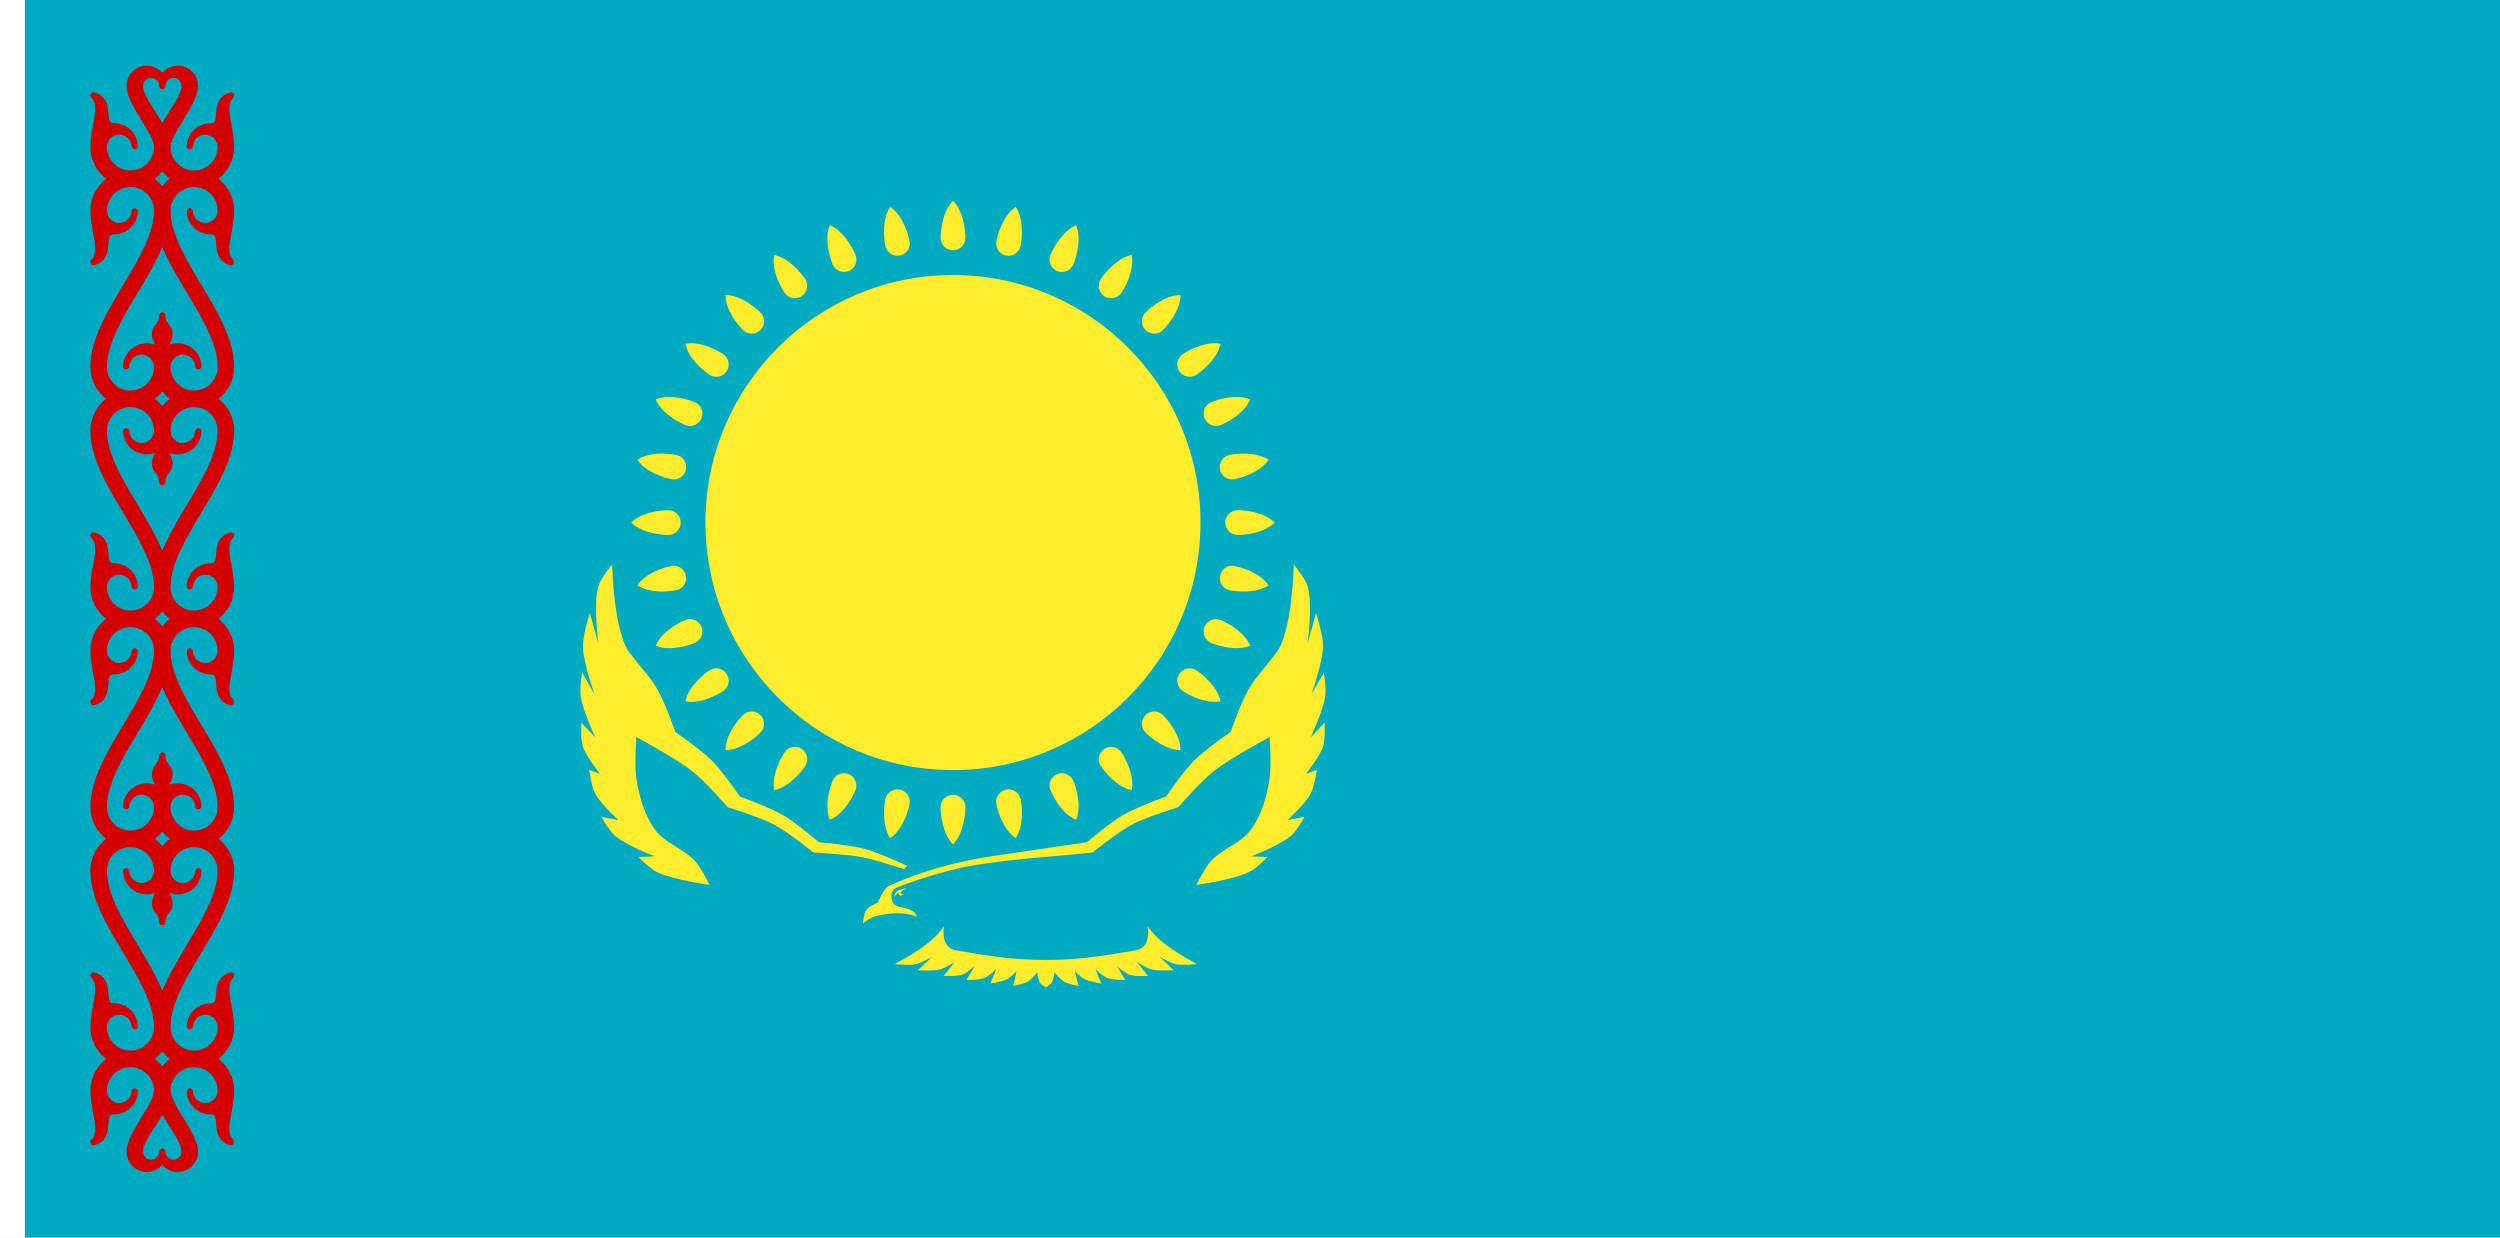
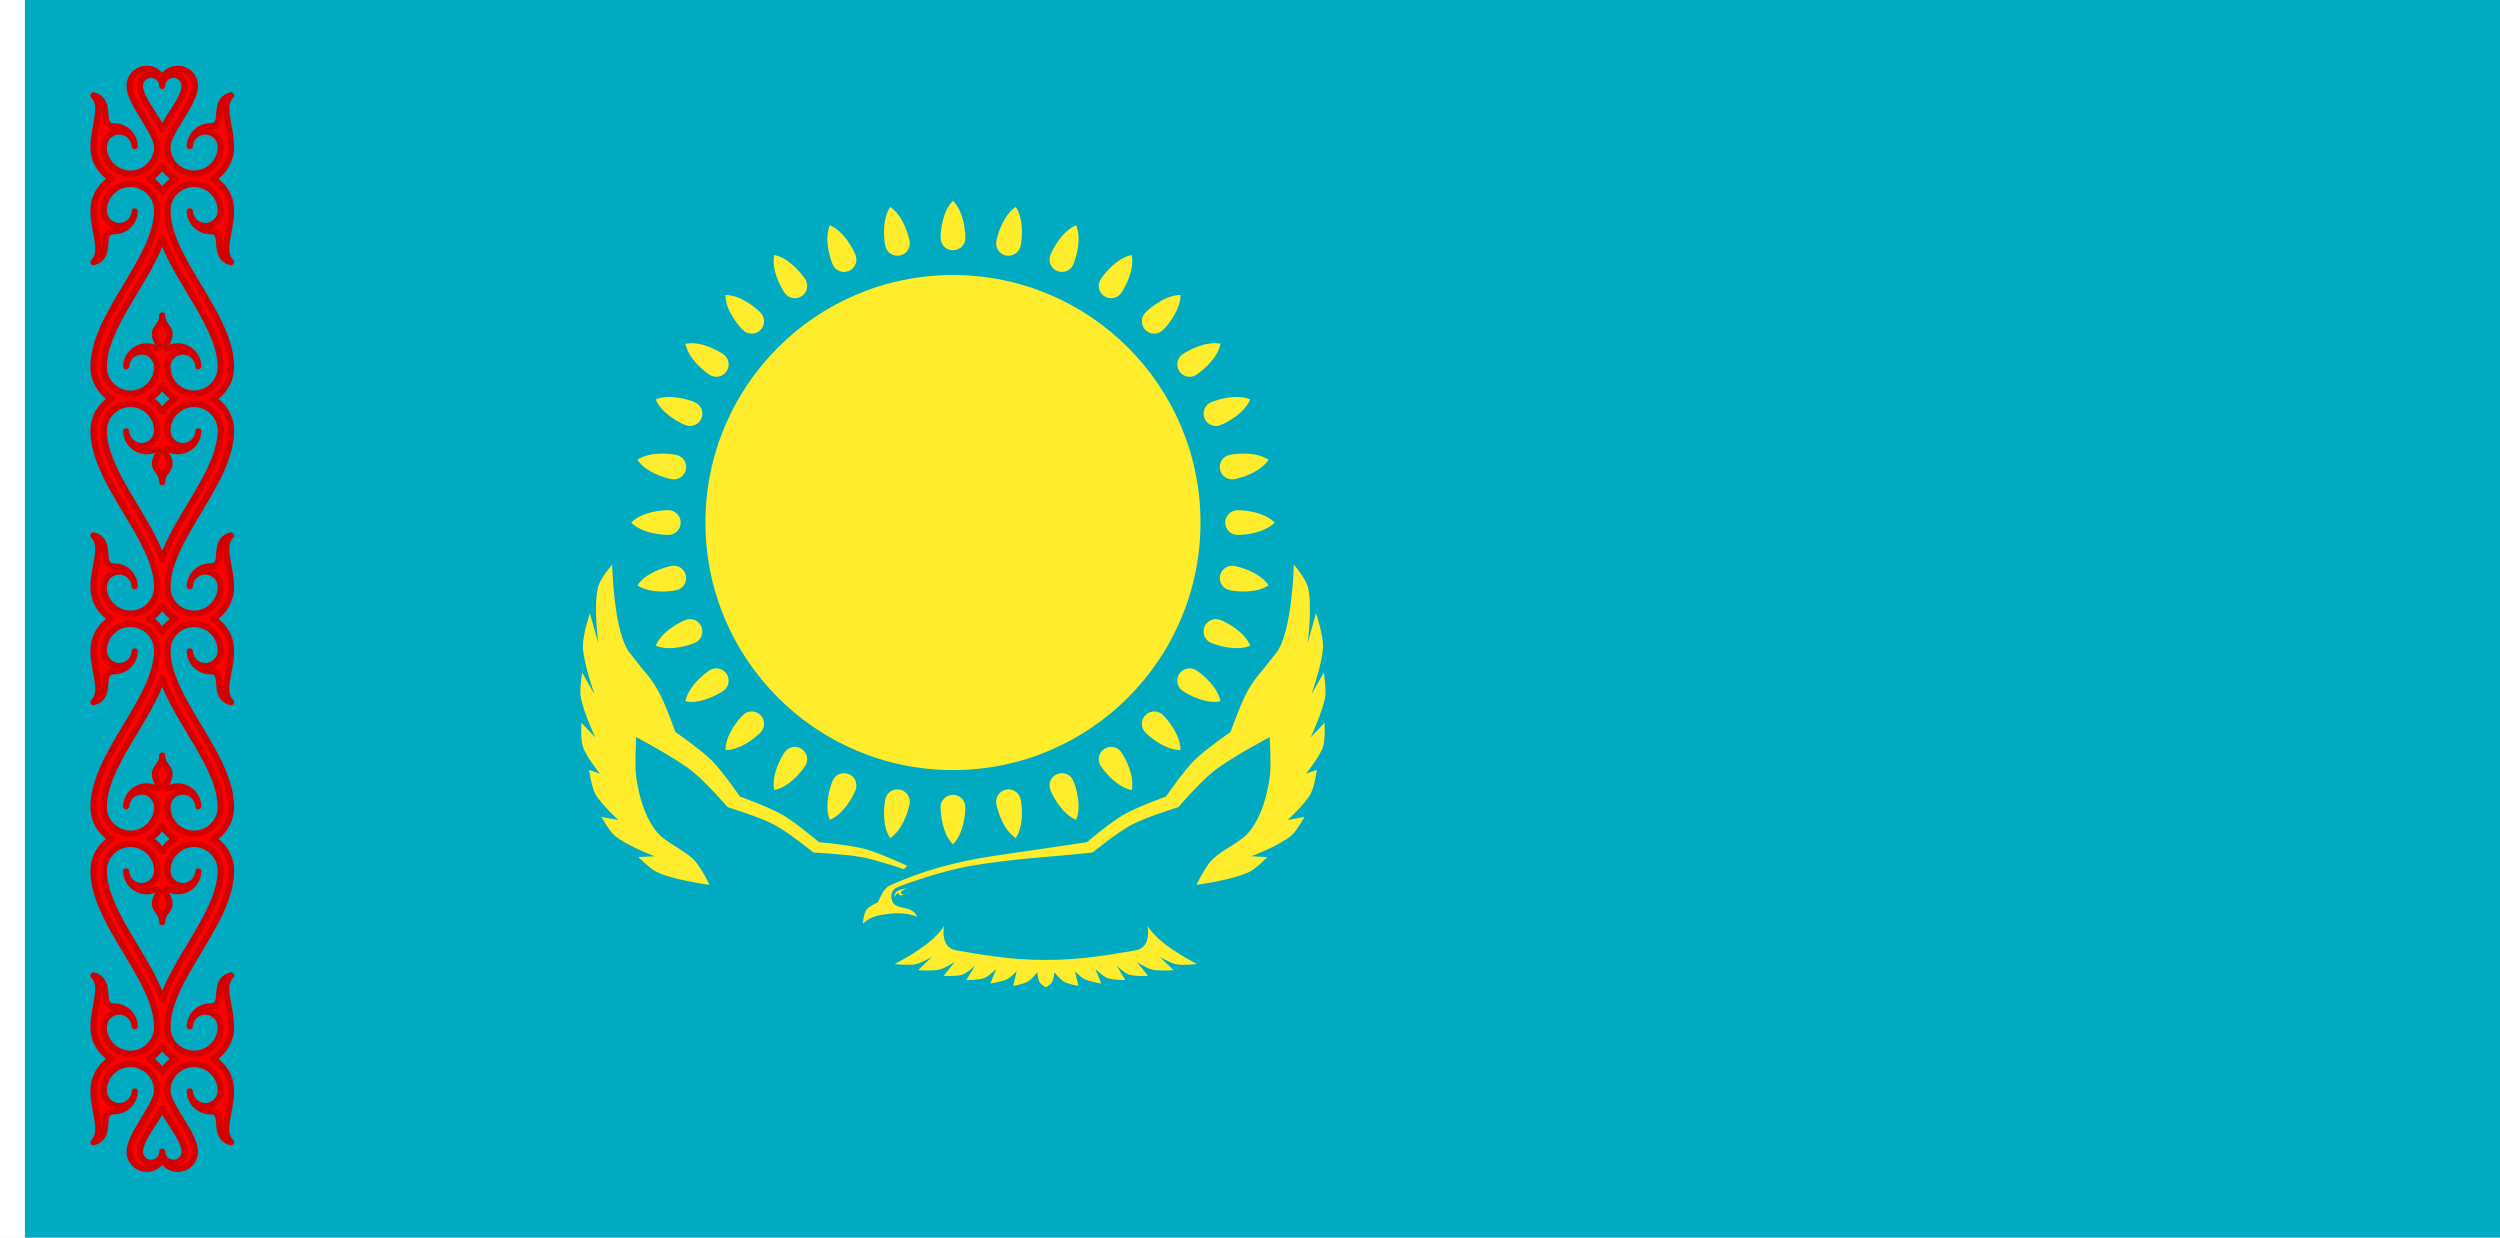
<svg xmlns="http://www.w3.org/2000/svg" width="3636" height="1800" viewBox="0 0 962.025 476.25" version="1.1" id="svg8">
  <defs id="defs2" />
  <g id="layer1" transform="translate(112.3345,-299.2679)">
    <path style="fill:#00abc2;fill-opacity:1;stroke:none;stroke-width:0.365px;stroke-linecap:butt;stroke-linejoin:miter;stroke-opacity:1" d="m -102.81,775.518 v -476.25 h 952.5 v 476.25 z" id="path880" />
    <path style="fill:#ffffff;fill-opacity:1;stroke:none;stroke-width:0.512px;stroke-linecap:butt;stroke-linejoin:miter;stroke-opacity:1" d="m -102.81,299.268 h -9.525 v 476.25 h 9.525 z" id="path1079" />
    <g id="g1358" style="fill:#ffec2d;fill-opacity:1" transform="translate(-119.0625)">
      <g style="fill:#ffec2d;fill-opacity:1" id="g1096">
        <circle style="opacity:1;fill:#ffec2d;fill-opacity:1;fill-rule:evenodd;stroke:none;stroke-width:0.743;stroke-linecap:round;stroke-linejoin:round;stroke-miterlimit:4;stroke-dasharray:none;stroke-dashoffset:0;stroke-opacity:1;paint-order:normal" id="path939" cx="373.44" cy="500.351" r="95.25" />
        <path id="path949" d="m 378.203,390.814 c 0,-2.63 -0.625,-10.15 -4.763,-14.287 -4.138,4.138 -4.763,11.657 -4.763,14.287 0,2.63 2.132,4.763 4.763,4.763 2.63,0 4.763,-2.132 4.763,-4.763 z" style="opacity:1;fill:#ffec2d;fill-opacity:1;fill-rule:evenodd;stroke:none;stroke-width:0.037;stroke-linecap:round;stroke-linejoin:round;stroke-miterlimit:4;stroke-dasharray:none;stroke-dashoffset:0;stroke-opacity:1;paint-order:normal" />
        <path style="opacity:1;fill:#ffec2d;fill-opacity:1;fill-rule:evenodd;stroke:none;stroke-width:0.037;stroke-linecap:round;stroke-linejoin:round;stroke-miterlimit:4;stroke-dasharray:none;stroke-dashoffset:0;stroke-opacity:1;paint-order:normal" d="m 378.203,609.889 c 0,2.63 -0.625,10.15 -4.763,14.287 -4.138,-4.138 -4.763,-11.657 -4.763,-14.287 0,-2.63 2.132,-4.763 4.763,-4.763 2.63,0 4.763,2.132 4.763,4.763 z" id="path953" />
        <path style="opacity:1;fill:#ffec2d;fill-opacity:1;fill-rule:evenodd;stroke:none;stroke-width:0.037;stroke-linecap:round;stroke-linejoin:round;stroke-miterlimit:4;stroke-dasharray:none;stroke-dashoffset:0;stroke-opacity:1;paint-order:normal" d="m 263.903,495.589 c -2.63,0 -10.15,0.625 -14.287,4.763 4.138,4.138 11.657,4.762 14.287,4.762 2.63,0 4.763,-2.132 4.763,-4.762 0,-2.63 -2.132,-4.763 -4.763,-4.763 z" id="path877" />
        <path id="path879" d="m 482.978,495.589 c 2.63,0 10.15,0.625 14.287,4.763 -4.138,4.138 -11.657,4.763 -14.287,4.763 -2.63,0 -4.763,-2.132 -4.763,-4.763 0,-2.63 2.132,-4.763 4.763,-4.763 z" style="opacity:1;fill:#ffec2d;fill-opacity:1;fill-rule:evenodd;stroke:none;stroke-width:0.037;stroke-linecap:round;stroke-linejoin:round;stroke-miterlimit:4;stroke-dasharray:none;stroke-dashoffset:0;stroke-opacity:1;paint-order:normal" />
        <path style="opacity:1;fill:#ffec2d;fill-opacity:1;fill-rule:evenodd;stroke:none;stroke-width:0.037;stroke-linecap:round;stroke-linejoin:round;stroke-miterlimit:4;stroke-dasharray:none;stroke-dashoffset:0;stroke-opacity:1;paint-order:normal" d="m 299.353,419.529 c -1.86,-1.86 -7.619,-6.735 -13.47,-6.735 0,5.852 4.875,11.611 6.735,13.47 1.86,1.86 4.875,1.86 6.735,0 1.86,-1.86 1.86,-4.875 0,-6.735 z" id="path881" />
        <path id="path883" d="m 454.263,574.438 c 1.86,1.86 6.735,7.619 6.735,13.47 -5.852,0 -11.611,-4.875 -13.47,-6.735 -1.86,-1.86 -1.86,-4.875 0,-6.735 1.86,-1.86 4.875,-1.86 6.735,0 z" style="opacity:1;fill:#ffec2d;fill-opacity:1;fill-rule:evenodd;stroke:none;stroke-width:0.037;stroke-linecap:round;stroke-linejoin:round;stroke-miterlimit:4;stroke-dasharray:none;stroke-dashoffset:0;stroke-opacity:1;paint-order:normal" />
        <path id="path885" d="m 292.618,574.438 c -1.86,1.86 -6.735,7.619 -6.735,13.47 5.852,0 11.611,-4.875 13.47,-6.735 1.86,-1.86 1.86,-4.875 10e-6,-6.735 -1.86,-1.86 -4.875,-1.86 -6.735,0 z" style="opacity:1;fill:#ffec2d;fill-opacity:1;fill-rule:evenodd;stroke:none;stroke-width:0.037;stroke-linecap:round;stroke-linejoin:round;stroke-miterlimit:4;stroke-dasharray:none;stroke-dashoffset:0;stroke-opacity:1;paint-order:normal" />
        <path style="opacity:1;fill:#ffec2d;fill-opacity:1;fill-rule:evenodd;stroke:none;stroke-width:0.037;stroke-linecap:round;stroke-linejoin:round;stroke-miterlimit:4;stroke-dasharray:none;stroke-dashoffset:0;stroke-opacity:1;paint-order:normal" d="m 447.528,419.529 c 1.86,-1.86 7.619,-6.735 13.47,-6.735 0,5.852 -4.875,11.611 -6.735,13.47 -1.86,1.86 -4.875,1.86 -6.735,0 -1.86,-1.86 -1.86,-4.875 0,-6.735 z" id="path887" />
        <path style="opacity:1;fill:#ffec2d;fill-opacity:1;fill-rule:evenodd;stroke:none;stroke-width:0.037;stroke-linecap:round;stroke-linejoin:round;stroke-miterlimit:4;stroke-dasharray:none;stroke-dashoffset:0;stroke-opacity:1;paint-order:normal" d="m 419.759,400.974 c 1.007,-2.43 3.307,-9.616 1.068,-15.022 -5.406,2.239 -8.861,8.947 -9.868,11.377 -1.007,2.43 0.147,5.216 2.577,6.223 2.43,1.007 5.216,-0.147 6.223,-2.577 z" id="path889" />
        <path id="path891" d="m 335.922,603.373 c -1.007,2.43 -4.461,9.138 -9.868,11.377 -2.239,-5.406 0.061,-12.592 1.068,-15.022 1.007,-2.43 3.792,-3.584 6.223,-2.577 2.43,1.007 3.584,3.792 2.577,6.223 z" style="opacity:1;fill:#ffec2d;fill-opacity:1;fill-rule:evenodd;stroke:none;stroke-width:0.037;stroke-linecap:round;stroke-linejoin:round;stroke-miterlimit:4;stroke-dasharray:none;stroke-dashoffset:0;stroke-opacity:1;paint-order:normal" />
        <path id="path893" d="m 274.064,454.033 c -2.43,-1.007 -9.616,-3.307 -15.022,-1.068 2.239,5.406 8.947,8.861 11.377,9.868 2.43,1.007 5.216,-0.147 6.223,-2.577 1.007,-2.43 -0.147,-5.216 -2.577,-6.223 z" style="opacity:1;fill:#ffec2d;fill-opacity:1;fill-rule:evenodd;stroke:none;stroke-width:0.037;stroke-linecap:round;stroke-linejoin:round;stroke-miterlimit:4;stroke-dasharray:none;stroke-dashoffset:0;stroke-opacity:1;paint-order:normal" />
        <path style="opacity:1;fill:#ffec2d;fill-opacity:1;fill-rule:evenodd;stroke:none;stroke-width:0.037;stroke-linecap:round;stroke-linejoin:round;stroke-miterlimit:4;stroke-dasharray:none;stroke-dashoffset:0;stroke-opacity:1;paint-order:normal" d="m 476.462,537.869 c 2.43,1.007 9.138,4.461 11.377,9.868 -5.406,2.239 -12.592,-0.061 -15.022,-1.068 -2.43,-1.007 -3.584,-3.792 -2.577,-6.223 1.007,-2.43 3.792,-3.584 6.223,-2.577 z" id="path895" />
        <path id="path897" d="m 335.922,397.329 c -1.007,-2.43 -4.461,-9.138 -9.868,-11.377 -2.239,5.406 0.061,12.592 1.068,15.022 1.007,2.43 3.792,3.584 6.223,2.577 2.43,-1.007 3.584,-3.792 2.577,-6.223 z" style="opacity:1;fill:#ffec2d;fill-opacity:1;fill-rule:evenodd;stroke:none;stroke-width:0.037;stroke-linecap:round;stroke-linejoin:round;stroke-miterlimit:4;stroke-dasharray:none;stroke-dashoffset:0;stroke-opacity:1;paint-order:normal" />
        <path style="opacity:1;fill:#ffec2d;fill-opacity:1;fill-rule:evenodd;stroke:none;stroke-width:0.037;stroke-linecap:round;stroke-linejoin:round;stroke-miterlimit:4;stroke-dasharray:none;stroke-dashoffset:0;stroke-opacity:1;paint-order:normal" d="m 419.759,599.728 c 1.007,2.43 3.307,9.616 1.068,15.022 -5.406,-2.239 -8.861,-8.947 -9.868,-11.377 -1.007,-2.43 0.147,-5.216 2.577,-6.223 2.43,-1.007 5.216,0.147 6.223,2.577 z" id="path899" />
        <path style="opacity:1;fill:#ffec2d;fill-opacity:1;fill-rule:evenodd;stroke:none;stroke-width:0.037;stroke-linecap:round;stroke-linejoin:round;stroke-miterlimit:4;stroke-dasharray:none;stroke-dashoffset:0;stroke-opacity:1;paint-order:normal" d="m 270.418,537.869 c -2.43,1.007 -9.138,4.461 -11.377,9.868 5.406,2.239 12.592,-0.061 15.022,-1.068 2.43,-1.007 3.584,-3.792 2.577,-6.222 -1.007,-2.43 -3.792,-3.584 -6.223,-2.577 z" id="path901" />
        <path id="path903" d="m 472.817,454.033 c 2.43,-1.007 9.616,-3.307 15.022,-1.068 -2.239,5.406 -8.947,8.861 -11.377,9.868 -2.43,1.007 -5.216,-0.147 -6.223,-2.577 -1.007,-2.43 0.147,-5.216 2.577,-6.223 z" style="opacity:1;fill:#ffec2d;fill-opacity:1;fill-rule:evenodd;stroke:none;stroke-width:0.037;stroke-linecap:round;stroke-linejoin:round;stroke-miterlimit:4;stroke-dasharray:none;stroke-dashoffset:0;stroke-opacity:1;paint-order:normal" />
        <path style="opacity:1;fill:#ffec2d;fill-opacity:1;fill-rule:evenodd;stroke:none;stroke-width:0.037;stroke-linecap:round;stroke-linejoin:round;stroke-miterlimit:4;stroke-dasharray:none;stroke-dashoffset:0;stroke-opacity:1;paint-order:normal" d="m 399.481,393.848 c 0.513,-2.58 1.367,-10.076 -1.884,-14.942 -4.866,3.251 -6.945,10.504 -7.458,13.084 -0.513,2.58 1.162,5.087 3.742,5.6 2.58,0.513 5.087,-1.162 5.6,-3.742 z" id="path905" />
        <path id="path907" d="m 356.742,608.713 c -0.513,2.58 -2.593,9.833 -7.458,13.084 -3.251,-4.866 -2.397,-12.362 -1.884,-14.942 0.513,-2.58 3.02,-4.255 5.6,-3.742 2.58,0.513 4.255,3.02 3.742,5.6 z" style="opacity:1;fill:#ffec2d;fill-opacity:1;fill-rule:evenodd;stroke:none;stroke-width:0.037;stroke-linecap:round;stroke-linejoin:round;stroke-miterlimit:4;stroke-dasharray:none;stroke-dashoffset:0;stroke-opacity:1;paint-order:normal" />
        <path id="path909" d="m 266.937,474.31 c -2.58,-0.513 -10.076,-1.367 -14.942,1.884 3.251,4.866 10.504,6.945 13.084,7.458 2.58,0.513 5.087,-1.162 5.6,-3.742 0.513,-2.58 -1.162,-5.087 -3.742,-5.6 z" style="opacity:1;fill:#ffec2d;fill-opacity:1;fill-rule:evenodd;stroke:none;stroke-width:0.037;stroke-linecap:round;stroke-linejoin:round;stroke-miterlimit:4;stroke-dasharray:none;stroke-dashoffset:0;stroke-opacity:1;paint-order:normal" />
        <path style="opacity:1;fill:#ffec2d;fill-opacity:1;fill-rule:evenodd;stroke:none;stroke-width:0.037;stroke-linecap:round;stroke-linejoin:round;stroke-miterlimit:4;stroke-dasharray:none;stroke-dashoffset:0;stroke-opacity:1;paint-order:normal" d="m 481.802,517.05 c 2.58,0.513 9.833,2.593 13.084,7.458 -4.866,3.251 -12.362,2.397 -14.942,1.884 -2.58,-0.513 -4.255,-3.02 -3.742,-5.6 0.513,-2.58 3.02,-4.255 5.6,-3.742 z" id="path911" />
        <path id="path913" d="m 316.545,406.628 c -1.461,-2.187 -6.158,-8.092 -11.898,-9.234 -1.142,5.739 2.517,12.339 3.978,14.526 1.461,2.187 4.419,2.775 6.606,1.314 2.187,-1.461 2.775,-4.419 1.314,-6.606 z" style="opacity:1;fill:#ffec2d;fill-opacity:1;fill-rule:evenodd;stroke:none;stroke-width:0.037;stroke-linecap:round;stroke-linejoin:round;stroke-miterlimit:4;stroke-dasharray:none;stroke-dashoffset:0;stroke-opacity:1;paint-order:normal" />
        <path style="opacity:1;fill:#ffec2d;fill-opacity:1;fill-rule:evenodd;stroke:none;stroke-width:0.037;stroke-linecap:round;stroke-linejoin:round;stroke-miterlimit:4;stroke-dasharray:none;stroke-dashoffset:0;stroke-opacity:1;paint-order:normal" d="m 438.256,588.782 c 1.461,2.187 5.119,8.786 3.978,14.526 -5.739,-1.142 -10.436,-7.047 -11.898,-9.234 -1.461,-2.187 -0.873,-5.144 1.314,-6.606 2.187,-1.461 5.144,-0.873 6.606,1.314 z" id="path915" />
        <path style="opacity:1;fill:#ffec2d;fill-opacity:1;fill-rule:evenodd;stroke:none;stroke-width:0.037;stroke-linecap:round;stroke-linejoin:round;stroke-miterlimit:4;stroke-dasharray:none;stroke-dashoffset:0;stroke-opacity:1;paint-order:normal" d="m 279.717,557.247 c -2.187,1.461 -8.092,6.158 -9.234,11.898 5.739,1.142 12.339,-2.517 14.526,-3.978 2.187,-1.461 2.775,-4.419 1.314,-6.606 -1.461,-2.187 -4.419,-2.775 -6.606,-1.314 z" id="path917" />
        <path id="path919" d="m 461.872,435.536 c 2.187,-1.461 8.786,-5.119 14.526,-3.978 -1.142,5.739 -7.047,10.436 -9.234,11.898 -2.187,1.461 -5.144,0.873 -6.606,-1.314 -1.461,-2.187 -0.873,-5.144 1.314,-6.606 z" style="opacity:1;fill:#ffec2d;fill-opacity:1;fill-rule:evenodd;stroke:none;stroke-width:0.037;stroke-linecap:round;stroke-linejoin:round;stroke-miterlimit:4;stroke-dasharray:none;stroke-dashoffset:0;stroke-opacity:1;paint-order:normal" />
        <path id="path921" d="m 438.256,411.92 c 1.461,-2.187 5.119,-8.786 3.978,-14.526 -5.739,1.142 -10.436,7.047 -11.898,9.234 -1.461,2.187 -0.873,5.144 1.314,6.606 2.187,1.461 5.144,0.873 6.606,-1.314 z" style="opacity:1;fill:#ffec2d;fill-opacity:1;fill-rule:evenodd;stroke:none;stroke-width:0.037;stroke-linecap:round;stroke-linejoin:round;stroke-miterlimit:4;stroke-dasharray:none;stroke-dashoffset:0;stroke-opacity:1;paint-order:normal" />
        <path style="opacity:1;fill:#ffec2d;fill-opacity:1;fill-rule:evenodd;stroke:none;stroke-width:0.037;stroke-linecap:round;stroke-linejoin:round;stroke-miterlimit:4;stroke-dasharray:none;stroke-dashoffset:0;stroke-opacity:1;paint-order:normal" d="m 316.545,594.074 c -1.461,2.187 -6.158,8.092 -11.898,9.234 -1.142,-5.739 2.517,-12.339 3.978,-14.526 1.461,-2.187 4.419,-2.775 6.606,-1.314 2.187,1.461 2.775,4.419 1.314,6.606 z" id="path923" />
        <path style="opacity:1;fill:#ffec2d;fill-opacity:1;fill-rule:evenodd;stroke:none;stroke-width:0.037;stroke-linecap:round;stroke-linejoin:round;stroke-miterlimit:4;stroke-dasharray:none;stroke-dashoffset:0;stroke-opacity:1;paint-order:normal" d="m 285.009,435.536 c -2.187,-1.461 -8.786,-5.119 -14.526,-3.978 1.142,5.739 7.047,10.436 9.234,11.898 2.187,1.461 5.144,0.873 6.606,-1.314 1.461,-2.187 0.873,-5.144 -1.314,-6.606 z" id="path925" />
        <path id="path927" d="m 467.163,557.247 c 2.187,1.461 8.092,6.158 9.234,11.898 -5.739,1.142 -12.339,-2.517 -14.526,-3.978 -2.187,-1.461 -2.775,-4.419 -1.314,-6.606 1.461,-2.187 4.419,-2.775 6.606,-1.314 z" style="opacity:1;fill:#ffec2d;fill-opacity:1;fill-rule:evenodd;stroke:none;stroke-width:0.037;stroke-linecap:round;stroke-linejoin:round;stroke-miterlimit:4;stroke-dasharray:none;stroke-dashoffset:0;stroke-opacity:1;paint-order:normal" />
        <path style="opacity:1;fill:#ffec2d;fill-opacity:1;fill-rule:evenodd;stroke:none;stroke-width:0.037;stroke-linecap:round;stroke-linejoin:round;stroke-miterlimit:4;stroke-dasharray:none;stroke-dashoffset:0;stroke-opacity:1;paint-order:normal" d="m 356.742,391.989 c -0.513,-2.58 -2.593,-9.833 -7.458,-13.084 -3.251,4.866 -2.397,12.362 -1.884,14.942 0.513,2.58 3.02,4.255 5.6,3.742 2.58,-0.513 4.255,-3.02 3.742,-5.6 z" id="path929" />
        <path id="path931" d="m 399.481,606.855 c 0.513,2.58 1.367,10.076 -1.884,14.942 -4.866,-3.251 -6.945,-10.504 -7.458,-13.084 -0.513,-2.58 1.162,-5.087 3.742,-5.6 2.58,-0.513 5.087,1.162 5.6,3.742 z" style="opacity:1;fill:#ffec2d;fill-opacity:1;fill-rule:evenodd;stroke:none;stroke-width:0.037;stroke-linecap:round;stroke-linejoin:round;stroke-miterlimit:4;stroke-dasharray:none;stroke-dashoffset:0;stroke-opacity:1;paint-order:normal" />
        <path id="path933" d="m 265.079,517.05 c -2.58,0.513 -9.833,2.593 -13.084,7.458 4.866,3.251 12.362,2.397 14.942,1.884 2.58,-0.513 4.255,-3.02 3.742,-5.6 -0.513,-2.58 -3.02,-4.255 -5.6,-3.742 z" style="opacity:1;fill:#ffec2d;fill-opacity:1;fill-rule:evenodd;stroke:none;stroke-width:0.037;stroke-linecap:round;stroke-linejoin:round;stroke-miterlimit:4;stroke-dasharray:none;stroke-dashoffset:0;stroke-opacity:1;paint-order:normal" />
        <path style="opacity:1;fill:#ffec2d;fill-opacity:1;fill-rule:evenodd;stroke:none;stroke-width:0.037;stroke-linecap:round;stroke-linejoin:round;stroke-miterlimit:4;stroke-dasharray:none;stroke-dashoffset:0;stroke-opacity:1;paint-order:normal" d="m 479.944,474.311 c 2.58,-0.513 10.076,-1.367 14.942,1.884 -3.251,4.866 -10.504,6.945 -13.084,7.458 -2.58,0.513 -5.087,-1.162 -5.6,-3.742 -0.513,-2.58 1.162,-5.087 3.742,-5.6 z" id="path937" />
      </g>
      <g transform="translate(5.0000001e-6)" id="g1302" style="fill:#ffec2d;fill-opacity:1">
        <path id="path1102" d="m 242.281,516.514 c 0,0 0.53,25.921 6.738,33.959 7.054,9.133 7.846,9.157 10.834,14.354 2.899,5.043 6.745,16.093 6.745,16.093 0,0 9.88,6.84 14.099,11.071 4.116,4.129 10.76,13.788 10.76,13.788 0,0 11.252,4.074 16.404,7.055 5.063,2.93 14.043,10.523 14.043,10.523 0,0 11.867,1.043 17.59,2.58 5.672,1.523 16.368,6.519 16.368,6.519 l -1.277,1.285 c 0,0 -10.453,-3.53 -15.855,-4.564 -6.243,-1.195 -18.978,-1.863 -18.978,-1.863 0,0 -9.668,-7.805 -15.122,-10.699 -5.626,-2.985 -17.882,-6.73 -17.882,-6.73 0,0 -8.466,-9.743 -13.491,-13.735 -6.631,-5.267 -21.681,-13.24 -21.681,-13.24 0,0 -0.681,10.743 -0.042,15.276 1.005,7.139 2.98,14.387 7.129,20.198 3.89,5.449 11.325,7.444 15.743,12.476 2.286,2.603 5.347,8.911 5.347,8.911 0,0 -14.21,-1.888 -20.495,-5.05 -2.639,-1.327 -6.832,-5.644 -6.832,-5.644 l 6.238,-0.297 c 0,0 -11.072,-4.209 -15.446,-8.02 -2.196,-1.913 -5.05,-7.129 -5.05,-7.129 l 6.535,1.188 c 0,0 -6.807,-6.133 -8.911,-10.099 -1.486,-2.8 -2.376,-9.208 -2.376,-9.208 l 4.159,1.485 c 0,0 -5.275,-6.502 -6.535,-10.396 -0.946,-2.927 -0.594,-9.208 -0.594,-9.208 l 5.347,5.644 c 0,0 -4.876,-10.424 -5.644,-16.04 -0.403,-2.95 0.594,-8.911 0.594,-8.911 l 4.753,8.317 c 0,0 -4.357,-12.101 -4.456,-18.416 -0.068,-4.349 2.673,-12.773 2.673,-12.773 l 3.267,11.584 c 0,0 -2.053,-14.947 0,-21.981 0.92,-3.153 5.301,-8.306 5.301,-8.306 z" style="fill:#ffec2d;fill-opacity:1;stroke:none;stroke-width:0.288px;stroke-linecap:butt;stroke-linejoin:miter;stroke-opacity:1" />
        <path style="fill:#ffec2d;fill-opacity:1;stroke:none;stroke-width:0.288px;stroke-linecap:butt;stroke-linejoin:miter;stroke-opacity:1" d="m 379.066,632.683 c 17.722,-3.135 30.966,-3.464 48.062,-5.369 0,0 9.668,-7.805 15.122,-10.699 5.626,-2.985 17.882,-6.73 17.882,-6.73 0,0 8.466,-9.743 13.491,-13.735 6.631,-5.267 21.681,-13.24 21.681,-13.24 0,0 0.681,10.743 0.042,15.276 -1.005,7.139 -2.98,14.387 -7.129,20.198 -3.89,5.449 -11.325,7.444 -15.743,12.476 -2.286,2.603 -5.347,8.911 -5.347,8.911 0,0 14.21,-1.888 20.495,-5.05 2.639,-1.327 6.832,-5.644 6.832,-5.644 l -6.238,-0.297 c 0,0 11.072,-4.209 15.446,-8.02 2.196,-1.913 5.05,-7.129 5.05,-7.129 l -6.535,1.188 c 0,0 6.807,-6.133 8.911,-10.099 1.486,-2.8 2.376,-9.208 2.376,-9.208 l -4.159,1.485 c 0,0 5.275,-6.502 6.535,-10.396 0.946,-2.927 0.594,-9.208 0.594,-9.208 l -5.347,5.644 c 0,0 4.876,-10.424 5.644,-16.04 0.403,-2.95 -0.594,-8.911 -0.594,-8.911 l -4.753,8.317 c 0,0 4.357,-12.101 4.456,-18.416 0.068,-4.349 -2.673,-12.773 -2.673,-12.773 l -3.267,11.584 c 0,0 2.053,-14.947 0,-21.981 -0.92,-3.153 -5.301,-8.306 -5.301,-8.306 h 3e-5 c 0,0 -0.53,25.921 -6.738,33.959 -7.054,9.133 -7.846,9.157 -10.834,14.354 -2.899,5.043 -6.745,16.093 -6.745,16.093 0,0 -9.88,6.84 -14.099,11.071 -4.116,4.129 -10.76,13.788 -10.76,13.788 0,0 -11.252,4.074 -16.404,7.055 -5.063,2.93 -14.043,10.523 -14.043,10.523 -12.001,1.847 -24.148,3.491 -36.208,5.331 -13.977,2.132 -27.651,5.763 -39.888,11.479 -2.323,1.085 -4.34,6.35 -4.34,6.35 0,0 -3.395,1.462 -4.421,2.893 -1.063,1.484 -1.366,5.305 -1.366,5.305 3.226,-3.022 6.389,-3.315 9.886,-3.778 3.66,-0.484 7.751,-0.298 11.018,1.125 -1.956,-4.69 -8,-2.404 -9.478,-5.8 -0.696,-1.6 -0.769,-3.923 1.045,-5.131 1.571,-1.046 18.291,-6.759 27.841,-8.449 z" id="path1108" />
        <path style="fill:#ffec2d;fill-opacity:1;stroke:none;stroke-width:0.265px;stroke-linecap:butt;stroke-linejoin:miter;stroke-opacity:1" d="m 406.801,677.264 c -0.701,-1.118 -0.924,-3.85 -0.924,-3.85 0,0 -2.159,2.709 -3.617,3.572 -1.691,1 -5.65,1.681 -5.65,1.681 l 1.348,-5.698 c 0,0 -2.128,2.283 -3.483,2.998 -2.03,1.072 -6.654,1.777 -6.654,1.777 l 2.295,-5.609 c 0,0 -2.773,2.753 -4.538,3.462 -2.171,0.872 -6.976,0.787 -6.976,0.787 l 3.295,-5.478 c 0,0 -2.919,2.74 -4.753,3.393 -2.29,0.816 -7.279,0.471 -7.279,0.471 l 4.25,-5.32 c 0,0 -3.686,2.376 -5.775,2.903 -2.694,0.68 -8.334,0.24 -8.334,0.24 l 5.337,-5.105 c 0,0 -4.027,2.354 -6.271,2.826 -2.632,0.553 -8.068,-0.071 -8.068,-0.071 4.341,-2.413 14.337,-7.508 19.017,-14.607 0,0 -1.75,8.219 4.604,9.318 9.543,1.65 20.569,3.714 34.546,3.714 13.977,0 25.003,-2.064 34.546,-3.714 6.354,-1.099 4.604,-9.318 4.604,-9.318 4.68,7.099 14.676,12.195 19.017,14.607 0,0 -5.436,0.625 -8.068,0.071 -2.244,-0.472 -6.271,-2.826 -6.271,-2.826 l 5.337,5.105 c 0,0 -5.639,0.44 -8.334,-0.24 -2.089,-0.527 -5.775,-2.903 -5.775,-2.903 l 4.25,5.32 c 0,0 -4.989,0.345 -7.279,-0.471 -1.834,-0.653 -4.753,-3.393 -4.753,-3.393 l 3.295,5.478 c 0,0 -4.804,0.085 -6.976,-0.787 -1.766,-0.709 -4.538,-3.462 -4.538,-3.462 l 2.295,5.609 c 0,0 -4.624,-0.705 -6.654,-1.777 -1.355,-0.715 -3.483,-2.998 -3.483,-2.998 l 1.348,5.698 c 0,0 -3.958,-0.68 -5.65,-1.681 -1.458,-0.863 -3.617,-3.572 -3.617,-3.572 0,0 -0.223,2.731 -0.924,3.85 -0.543,0.867 -2.372,1.946 -2.372,1.946 0,0 -1.829,-1.079 -2.372,-1.946 z" id="path1146" />
        <path style="fill:#ffec2d;fill-opacity:1;stroke:none;stroke-width:0.377px;stroke-linecap:butt;stroke-linejoin:miter;stroke-opacity:1" d="m 355.814,641.107 c 0,0 -3.012,0.361 -4.026,1.224 -0.627,0.534 -0.993,1.803 -0.918,2.142 0.479,-0.6 0.742,-1.216 1.531,-1.685 0,0 0.083,0.577 0.305,0.767 0.238,0.204 0.625,0.333 0.954,0.275 0.384,-0.067 0.883,-0.673 0.883,-0.673 0,0 -0.563,0.299 -0.837,0.214 -0.164,-0.051 -0.259,-0.228 -0.293,-0.376 -0.046,-0.202 0.007,-0.434 0.141,-0.604 0.505,-0.647 2.261,-1.284 2.261,-1.284 z" id="path906" />
      </g>
    </g>
-     <path style="fill:#d40000;fill-opacity:1;stroke:#d40000;stroke-width:9;stroke-linecap:round;stroke-linejoin:round;stroke-opacity:1;stroke-dasharray:none;stroke-miterlimit:155" d="m 213.5,100 c -13.807,0 -25,11.193 -25,25 0,25.283 40,67.273 40,88.75 0,21.401 -17.349,38.75 -38.75,38.75 -21.401,0 -38.75,-17.349 -38.75,-38.75 0,-12.426 10.074,-22.5 22.5,-22.5 12.038,0 21.868,9.453 22.471,21.342 C 195.361,196.561 182.18,183.75 166,183.75 c -24.096,0 -0.528,-37.103 -30,-45 15.698,15.698 0,44.441 0,75 0,19.681 10.583,36.885 26.363,46.25 C 146.583,269.365 136,286.569 136,306.25 c 0,30.559 15.698,59.302 0,75 29.472,-7.897 5.904,-45 30,-45 16.18,0 29.361,-12.811 29.971,-28.842 -0.603,11.888 -10.433,21.342 -22.471,21.342 -12.426,0 -22.5,-10.074 -22.5,-22.5 0,-21.401 17.349,-38.75 38.75,-38.75 21.401,0 38.75,17.349 38.75,38.75 0,70.593 -92.5,151.521 -92.5,227.5 0,19.682 10.585,36.886 26.367,46.25 C 146.585,589.364 136,606.568 136,626.25 c 0,75.979 92.5,156.907 92.5,227.5 0,21.401 -17.349,38.75 -38.75,38.75 -21.401,0 -38.75,-17.349 -38.75,-38.75 0,-12.426 10.074,-22.5 22.5,-22.5 12.038,0 21.868,9.453 22.471,21.342 C 195.361,836.561 182.18,823.75 166,823.75 c -24.096,0 -0.528,-37.103 -30,-45 15.698,15.698 0,44.441 0,75 0,19.681 10.583,36.885 26.363,46.25 C 146.583,909.365 136,926.569 136,946.25 c 0,30.559 15.698,59.302 0,75 29.472,-7.897 5.904,-45 30,-45 16.18,0 29.361,-12.811 29.971,-28.842 -0.603,11.888 -10.433,21.342 -22.471,21.342 -12.426,0 -22.5,-10.074 -22.5,-22.5 0,-21.401 17.349,-38.75 38.75,-38.75 21.401,0 38.75,17.349 38.75,38.75 0,70.593 -92.5,151.521 -92.5,227.5 0,19.682 10.585,36.886 26.367,46.25 C 146.585,1229.364 136,1246.568 136,1266.25 c 0,75.979 92.5,156.907 92.5,227.5 0,21.401 -17.349,38.75 -38.75,38.75 -21.401,0 -38.75,-17.349 -38.75,-38.75 0,-12.426 10.074,-22.5 22.5,-22.5 12.038,0 21.868,9.454 22.471,21.342 C 195.361,1476.561 182.18,1463.75 166,1463.75 c -24.096,0 -0.528,-37.103 -30,-45 15.698,15.698 0,44.441 0,75 0,19.681 10.583,36.885 26.363,46.25 C 146.583,1549.365 136,1566.569 136,1586.25 c 0,30.559 15.698,59.302 0,75 29.472,-7.897 5.904,-45 30,-45 16.18,0 29.361,-12.811 29.971,-28.842 -0.603,11.888 -10.433,21.342 -22.471,21.342 -12.426,0 -22.5,-10.074 -22.5,-22.5 0,-21.401 17.349,-38.75 38.75,-38.75 21.401,0 38.75,17.349 38.75,38.75 0,21.477 -40,63.467 -40,88.75 0,13.807 11.193,25 25,25 9.896,0 18.448,-5.75 22.5,-14.092 4.051,8.341 12.604,14.092 22.5,14.092 13.807,0 25,-11.193 25,-25 0,-25.283 -40,-67.273 -40,-88.75 0,-21.401 17.349,-38.75 38.75,-38.75 21.401,0 38.75,17.349 38.75,38.75 0,12.426 -10.074,22.5 -22.5,22.5 -12.038,0 -21.868,-9.454 -22.471,-21.342 0.61,16.031 13.791,28.842 29.971,28.842 24.096,0 0.528,37.103 30,45 -15.698,-15.698 0,-44.441 0,-75 0,-19.681 -10.583,-36.885 -26.363,-46.25 C 325.417,1530.635 336,1513.431 336,1493.75 c 0,-30.559 -15.698,-59.302 0,-75 -29.472,7.897 -5.904,45 -30,45 -16.18,0 -29.361,12.811 -29.971,28.842 0.603,-11.888 10.433,-21.342 22.471,-21.342 12.426,0 22.5,10.074 22.5,22.5 0,21.401 -17.349,38.75 -38.75,38.75 -21.401,0 -38.75,-17.349 -38.75,-38.75 0,-70.593 92.5,-151.521 92.5,-227.5 0,-19.682 -10.585,-36.886 -26.367,-46.25 C 325.415,1210.636 336,1193.432 336,1173.75 c 0,-75.979 -92.5,-156.907 -92.5,-227.5 0,-21.401 17.349,-38.75 38.75,-38.75 21.401,0 38.75,17.349 38.75,38.75 0,12.426 -10.074,22.5 -22.5,22.5 -12.038,0 -21.868,-9.453 -22.471,-21.342 0.61,16.031 13.791,28.842 29.971,28.842 24.096,0 0.528,37.103 30,45 -15.698,-15.698 0,-44.441 0,-75 C 336,926.569 325.417,909.365 309.637,900 325.417,890.635 336,873.431 336,853.75 c 0,-30.559 -15.698,-59.302 0,-75 -29.472,7.897 -5.904,45 -30,45 -16.18,0 -29.361,12.811 -29.971,28.842 0.603,-11.888 10.433,-21.342 22.471,-21.342 12.426,0 22.5,10.074 22.5,22.5 0,21.401 -17.349,38.75 -38.75,38.75 -21.401,0 -38.75,-17.349 -38.75,-38.75 0,-70.593 92.5,-151.521 92.5,-227.5 C 336,606.568 325.415,589.364 309.633,580 325.415,570.636 336,553.432 336,533.75 c 0,-75.979 -92.5,-156.907 -92.5,-227.5 0,-21.401 17.349,-38.75 38.75,-38.75 21.401,0 38.75,17.349 38.75,38.75 0,12.426 -10.074,22.5 -22.5,22.5 -12.038,0 -21.868,-9.453 -22.471,-21.342 0.61,16.031 13.791,28.842 29.971,28.842 24.096,0 0.528,37.103 30,45 -15.698,-15.698 0,-44.441 0,-75 C 336,286.569 325.417,269.365 309.637,260 325.417,250.635 336,233.431 336,213.75 c 0,-30.559 -15.698,-59.302 0,-75 -29.472,7.897 -5.904,45 -30,45 -16.18,0 -29.361,12.811 -29.971,28.842 0.603,-11.888 10.433,-21.342 22.471,-21.342 12.426,0 22.5,10.074 22.5,22.5 0,21.401 -17.349,38.75 -38.75,38.75 -21.401,0 -38.75,-17.349 -38.75,-38.75 0,-21.477 40,-63.467 40,-88.75 0,-13.807 -11.193,-25 -25,-25 -9.896,0 -18.448,5.751 -22.5,14.092 C 231.948,105.751 223.396,100 213.5,100 Z m 6.25,8.75 c 8.975,0 16.25,7.275 16.25,16.25 0,-8.975 7.275,-16.25 16.25,-16.25 8.975,0 16.25,7.275 16.25,16.25 0,16.852 -20.919,40.292 -32.5,63.158 C 224.419,165.292 203.5,141.852 203.5,125 c 0,-8.975 7.275,-16.25 16.25,-16.25 z M 236,241.109 C 240.609,248.884 247.115,255.391 254.889,260 247.115,264.609 240.609,271.116 236,278.891 231.391,271.116 224.885,264.609 217.111,260 224.885,255.391 231.391,248.884 236,241.109 Z m 0,105.359 c 22.023,63.736 85,129.03 85,187.281 0,21.401 -17.349,38.75 -38.75,38.75 -21.401,0 -38.75,-17.349 -38.75,-38.75 0,-12.426 10.074,-22.5 22.5,-22.5 12.038,0 21.868,9.453 22.471,21.342 C 287.861,516.561 274.68,503.75 258.5,503.75 c -3.969,0 -7.764,0.756 -11.238,2.176 -5.632,2.301 -7.827,-1.404 -6.58,-3.564 C 256.425,475.093 236,479.006 236,458.75 c 0,20.256 -20.425,16.343 -4.682,43.611 1.247,2.16 -0.95,5.865 -6.582,3.564 C 221.262,504.506 217.469,503.75 213.5,503.75 c -16.18,0 -29.361,12.811 -29.971,28.842 C 184.132,520.703 193.962,511.25 206,511.25 c 12.426,0 22.5,10.074 22.5,22.5 0,21.401 -17.349,38.75 -38.75,38.75 -21.401,0 -38.75,-17.349 -38.75,-38.75 0,-58.251 62.978,-123.545 85,-187.281 z m 0,214.66 C 240.603,568.888 247.095,575.395 254.852,580 247.095,584.605 240.603,591.112 236,598.871 231.397,591.112 224.905,584.605 217.148,580 224.905,575.395 231.397,568.888 236,561.129 Z M 189.75,587.5 c 21.401,0 38.75,17.349 38.75,38.75 0,12.426 -10.074,22.5 -22.5,22.5 -12.038,0 -21.868,-9.453 -22.471,-21.342 0.61,16.031 13.791,28.842 29.971,28.842 3.969,0 7.762,-0.756 11.236,-2.176 5.632,-2.301 7.829,1.404 6.582,3.564 C 215.575,684.907 236,680.994 236,701.25 c 0,-20.256 20.425,-16.343 4.682,-43.611 -1.247,-2.16 0.948,-5.865 6.58,-3.564 3.474,1.419 7.27,2.176 11.238,2.176 16.18,0 29.361,-12.811 29.971,-28.842 C 287.868,639.297 278.038,648.75 266,648.75 c -12.426,0 -22.5,-10.074 -22.5,-22.5 0,-21.401 17.349,-38.75 38.75,-38.75 21.401,0 38.75,17.349 38.75,38.75 0,58.251 -62.977,123.545 -85,187.281 C 213.978,749.795 151,684.501 151,626.25 151,604.849 168.349,587.5 189.75,587.5 Z M 236,881.109 C 240.609,888.884 247.115,895.391 254.889,900 247.115,904.609 240.609,911.116 236,918.891 231.391,911.116 224.885,904.609 217.111,900 224.885,895.391 231.391,888.884 236,881.109 Z m 0,105.359 c 22.023,63.736 85,129.03 85,187.281 0,21.401 -17.349,38.75 -38.75,38.75 -21.401,0 -38.75,-17.349 -38.75,-38.75 0,-12.426 10.074,-22.5 22.5,-22.5 12.038,0 21.868,9.454 22.471,21.342 -0.61,-16.031 -13.791,-28.842 -29.971,-28.842 -3.969,0 -7.764,0.756 -11.238,2.176 -5.632,2.301 -7.827,-1.404 -6.58,-3.564 C 256.425,1115.093 236,1119.006 236,1098.75 c 0,20.256 -20.425,16.343 -4.682,43.611 1.247,2.16 -0.95,5.865 -6.582,3.564 -3.474,-1.419 -7.268,-2.176 -11.236,-2.176 -16.18,0 -29.361,12.811 -29.971,28.842 0.603,-11.888 10.433,-21.342 22.471,-21.342 12.426,0 22.5,10.074 22.5,22.5 0,21.401 -17.349,38.75 -38.75,38.75 -21.401,0 -38.75,-17.349 -38.75,-38.75 0,-58.251 62.978,-123.545 85,-187.281 z m 0,214.66 c 4.603,7.759 11.095,14.266 18.852,18.871 -7.757,4.605 -14.249,11.113 -18.852,18.871 -4.603,-7.759 -11.095,-14.266 -18.852,-18.871 7.757,-4.605 14.249,-11.113 18.852,-18.871 z M 189.75,1227.5 c 21.401,0 38.75,17.349 38.75,38.75 0,12.426 -10.074,22.5 -22.5,22.5 -12.038,0 -21.868,-9.454 -22.471,-21.342 0.61,16.031 13.791,28.842 29.971,28.842 3.969,0 7.762,-0.756 11.236,-2.176 5.632,-2.301 7.829,1.404 6.582,3.564 -15.743,27.268 4.682,23.355 4.682,43.611 0,-20.256 20.425,-16.343 4.682,-43.611 -1.247,-2.16 0.948,-5.865 6.58,-3.564 3.474,1.419 7.27,2.176 11.238,2.176 16.18,0 29.361,-12.811 29.971,-28.842 -0.603,11.888 -10.433,21.342 -22.471,21.342 -12.426,0 -22.5,-10.074 -22.5,-22.5 0,-21.401 17.349,-38.75 38.75,-38.75 21.401,0 38.75,17.349 38.75,38.75 0,58.251 -62.977,123.545 -85,187.281 -22.022,-63.736 -85,-129.03 -85,-187.281 0,-21.401 17.349,-38.75 38.75,-38.75 z M 236,1521.109 c 4.609,7.774 11.115,14.281 18.889,18.891 -7.774,4.609 -14.28,11.116 -18.889,18.891 -4.609,-7.774 -11.115,-14.281 -18.889,-18.891 7.774,-4.609 14.28,-11.116 18.889,-18.891 z m 0,90.732 c 11.581,22.866 32.5,46.306 32.5,63.158 0,8.975 -7.275,16.25 -16.25,16.25 -8.975,0 -16.25,-7.275 -16.25,-16.25 0,8.975 -7.275,16.25 -16.25,16.25 -8.975,0 -16.25,-7.275 -16.25,-16.25 0,-16.852 20.919,-40.292 32.5,-63.158 z" transform="matrix(0.2645833,0,0,0.2645833,-112.3345,299.2679)" id="path936" />
+     <path style="fill:#ff0000;fill-opacity:1;stroke:#d40000;stroke-width:9;stroke-linecap:round;stroke-linejoin:round;stroke-opacity:1;stroke-dasharray:none;stroke-miterlimit:155" d="m 213.5,100 c -13.807,0 -25,11.193 -25,25 0,25.283 40,67.273 40,88.75 0,21.401 -17.349,38.75 -38.75,38.75 -21.401,0 -38.75,-17.349 -38.75,-38.75 0,-12.426 10.074,-22.5 22.5,-22.5 12.038,0 21.868,9.453 22.471,21.342 C 195.361,196.561 182.18,183.75 166,183.75 c -24.096,0 -0.528,-37.103 -30,-45 15.698,15.698 0,44.441 0,75 0,19.681 10.583,36.885 26.363,46.25 C 146.583,269.365 136,286.569 136,306.25 c 0,30.559 15.698,59.302 0,75 29.472,-7.897 5.904,-45 30,-45 16.18,0 29.361,-12.811 29.971,-28.842 -0.603,11.888 -10.433,21.342 -22.471,21.342 -12.426,0 -22.5,-10.074 -22.5,-22.5 0,-21.401 17.349,-38.75 38.75,-38.75 21.401,0 38.75,17.349 38.75,38.75 0,70.593 -92.5,151.521 -92.5,227.5 0,19.682 10.585,36.886 26.367,46.25 C 146.585,589.364 136,606.568 136,626.25 c 0,75.979 92.5,156.907 92.5,227.5 0,21.401 -17.349,38.75 -38.75,38.75 -21.401,0 -38.75,-17.349 -38.75,-38.75 0,-12.426 10.074,-22.5 22.5,-22.5 12.038,0 21.868,9.453 22.471,21.342 C 195.361,836.561 182.18,823.75 166,823.75 c -24.096,0 -0.528,-37.103 -30,-45 15.698,15.698 0,44.441 0,75 0,19.681 10.583,36.885 26.363,46.25 C 146.583,909.365 136,926.569 136,946.25 c 0,30.559 15.698,59.302 0,75 29.472,-7.897 5.904,-45 30,-45 16.18,0 29.361,-12.811 29.971,-28.842 -0.603,11.888 -10.433,21.342 -22.471,21.342 -12.426,0 -22.5,-10.074 -22.5,-22.5 0,-21.401 17.349,-38.75 38.75,-38.75 21.401,0 38.75,17.349 38.75,38.75 0,70.593 -92.5,151.521 -92.5,227.5 0,19.682 10.585,36.886 26.367,46.25 C 146.585,1229.364 136,1246.568 136,1266.25 c 0,75.979 92.5,156.907 92.5,227.5 0,21.401 -17.349,38.75 -38.75,38.75 -21.401,0 -38.75,-17.349 -38.75,-38.75 0,-12.426 10.074,-22.5 22.5,-22.5 12.038,0 21.868,9.454 22.471,21.342 C 195.361,1476.561 182.18,1463.75 166,1463.75 c -24.096,0 -0.528,-37.103 -30,-45 15.698,15.698 0,44.441 0,75 0,19.681 10.583,36.885 26.363,46.25 C 146.583,1549.365 136,1566.569 136,1586.25 c 0,30.559 15.698,59.302 0,75 29.472,-7.897 5.904,-45 30,-45 16.18,0 29.361,-12.811 29.971,-28.842 -0.603,11.888 -10.433,21.342 -22.471,21.342 -12.426,0 -22.5,-10.074 -22.5,-22.5 0,-21.401 17.349,-38.75 38.75,-38.75 21.401,0 38.75,17.349 38.75,38.75 0,21.477 -40,63.467 -40,88.75 0,13.807 11.193,25 25,25 9.896,0 18.448,-5.75 22.5,-14.092 4.051,8.341 12.604,14.092 22.5,14.092 13.807,0 25,-11.193 25,-25 0,-25.283 -40,-67.273 -40,-88.75 0,-21.401 17.349,-38.75 38.75,-38.75 21.401,0 38.75,17.349 38.75,38.75 0,12.426 -10.074,22.5 -22.5,22.5 -12.038,0 -21.868,-9.454 -22.471,-21.342 0.61,16.031 13.791,28.842 29.971,28.842 24.096,0 0.528,37.103 30,45 -15.698,-15.698 0,-44.441 0,-75 0,-19.681 -10.583,-36.885 -26.363,-46.25 C 325.417,1530.635 336,1513.431 336,1493.75 c 0,-30.559 -15.698,-59.302 0,-75 -29.472,7.897 -5.904,45 -30,45 -16.18,0 -29.361,12.811 -29.971,28.842 0.603,-11.888 10.433,-21.342 22.471,-21.342 12.426,0 22.5,10.074 22.5,22.5 0,21.401 -17.349,38.75 -38.75,38.75 -21.401,0 -38.75,-17.349 -38.75,-38.75 0,-70.593 92.5,-151.521 92.5,-227.5 0,-19.682 -10.585,-36.886 -26.367,-46.25 C 325.415,1210.636 336,1193.432 336,1173.75 c 0,-75.979 -92.5,-156.907 -92.5,-227.5 0,-21.401 17.349,-38.75 38.75,-38.75 21.401,0 38.75,17.349 38.75,38.75 0,12.426 -10.074,22.5 -22.5,22.5 -12.038,0 -21.868,-9.453 -22.471,-21.342 0.61,16.031 13.791,28.842 29.971,28.842 24.096,0 0.528,37.103 30,45 -15.698,-15.698 0,-44.441 0,-75 C 336,926.569 325.417,909.365 309.637,900 325.417,890.635 336,873.431 336,853.75 c 0,-30.559 -15.698,-59.302 0,-75 -29.472,7.897 -5.904,45 -30,45 -16.18,0 -29.361,12.811 -29.971,28.842 0.603,-11.888 10.433,-21.342 22.471,-21.342 12.426,0 22.5,10.074 22.5,22.5 0,21.401 -17.349,38.75 -38.75,38.75 -21.401,0 -38.75,-17.349 -38.75,-38.75 0,-70.593 92.5,-151.521 92.5,-227.5 C 336,606.568 325.415,589.364 309.633,580 325.415,570.636 336,553.432 336,533.75 c 0,-75.979 -92.5,-156.907 -92.5,-227.5 0,-21.401 17.349,-38.75 38.75,-38.75 21.401,0 38.75,17.349 38.75,38.75 0,12.426 -10.074,22.5 -22.5,22.5 -12.038,0 -21.868,-9.453 -22.471,-21.342 0.61,16.031 13.791,28.842 29.971,28.842 24.096,0 0.528,37.103 30,45 -15.698,-15.698 0,-44.441 0,-75 C 336,286.569 325.417,269.365 309.637,260 325.417,250.635 336,233.431 336,213.75 c 0,-30.559 -15.698,-59.302 0,-75 -29.472,7.897 -5.904,45 -30,45 -16.18,0 -29.361,12.811 -29.971,28.842 0.603,-11.888 10.433,-21.342 22.471,-21.342 12.426,0 22.5,10.074 22.5,22.5 0,21.401 -17.349,38.75 -38.75,38.75 -21.401,0 -38.75,-17.349 -38.75,-38.75 0,-21.477 40,-63.467 40,-88.75 0,-13.807 -11.193,-25 -25,-25 -9.896,0 -18.448,5.751 -22.5,14.092 C 231.948,105.751 223.396,100 213.5,100 Z m 6.25,8.75 c 8.975,0 16.25,7.275 16.25,16.25 0,-8.975 7.275,-16.25 16.25,-16.25 8.975,0 16.25,7.275 16.25,16.25 0,16.852 -20.919,40.292 -32.5,63.158 C 224.419,165.292 203.5,141.852 203.5,125 c 0,-8.975 7.275,-16.25 16.25,-16.25 z M 236,241.109 C 240.609,248.884 247.115,255.391 254.889,260 247.115,264.609 240.609,271.116 236,278.891 231.391,271.116 224.885,264.609 217.111,260 224.885,255.391 231.391,248.884 236,241.109 Z m 0,105.359 c 22.023,63.736 85,129.03 85,187.281 0,21.401 -17.349,38.75 -38.75,38.75 -21.401,0 -38.75,-17.349 -38.75,-38.75 0,-12.426 10.074,-22.5 22.5,-22.5 12.038,0 21.868,9.453 22.471,21.342 C 287.861,516.561 274.68,503.75 258.5,503.75 c -3.969,0 -7.764,0.756 -11.238,2.176 -5.632,2.301 -7.827,-1.404 -6.58,-3.564 C 256.425,475.093 236,479.006 236,458.75 c 0,20.256 -20.425,16.343 -4.682,43.611 1.247,2.16 -0.95,5.865 -6.582,3.564 C 221.262,504.506 217.469,503.75 213.5,503.75 c -16.18,0 -29.361,12.811 -29.971,28.842 C 184.132,520.703 193.962,511.25 206,511.25 c 12.426,0 22.5,10.074 22.5,22.5 0,21.401 -17.349,38.75 -38.75,38.75 -21.401,0 -38.75,-17.349 -38.75,-38.75 0,-58.251 62.978,-123.545 85,-187.281 z m 0,214.66 C 240.603,568.888 247.095,575.395 254.852,580 247.095,584.605 240.603,591.112 236,598.871 231.397,591.112 224.905,584.605 217.148,580 224.905,575.395 231.397,568.888 236,561.129 Z M 189.75,587.5 c 21.401,0 38.75,17.349 38.75,38.75 0,12.426 -10.074,22.5 -22.5,22.5 -12.038,0 -21.868,-9.453 -22.471,-21.342 0.61,16.031 13.791,28.842 29.971,28.842 3.969,0 7.762,-0.756 11.236,-2.176 5.632,-2.301 7.829,1.404 6.582,3.564 C 215.575,684.907 236,680.994 236,701.25 c 0,-20.256 20.425,-16.343 4.682,-43.611 -1.247,-2.16 0.948,-5.865 6.58,-3.564 3.474,1.419 7.27,2.176 11.238,2.176 16.18,0 29.361,-12.811 29.971,-28.842 C 287.868,639.297 278.038,648.75 266,648.75 c -12.426,0 -22.5,-10.074 -22.5,-22.5 0,-21.401 17.349,-38.75 38.75,-38.75 21.401,0 38.75,17.349 38.75,38.75 0,58.251 -62.977,123.545 -85,187.281 C 213.978,749.795 151,684.501 151,626.25 151,604.849 168.349,587.5 189.75,587.5 Z M 236,881.109 C 240.609,888.884 247.115,895.391 254.889,900 247.115,904.609 240.609,911.116 236,918.891 231.391,911.116 224.885,904.609 217.111,900 224.885,895.391 231.391,888.884 236,881.109 Z m 0,105.359 c 22.023,63.736 85,129.03 85,187.281 0,21.401 -17.349,38.75 -38.75,38.75 -21.401,0 -38.75,-17.349 -38.75,-38.75 0,-12.426 10.074,-22.5 22.5,-22.5 12.038,0 21.868,9.454 22.471,21.342 -0.61,-16.031 -13.791,-28.842 -29.971,-28.842 -3.969,0 -7.764,0.756 -11.238,2.176 -5.632,2.301 -7.827,-1.404 -6.58,-3.564 C 256.425,1115.093 236,1119.006 236,1098.75 c 0,20.256 -20.425,16.343 -4.682,43.611 1.247,2.16 -0.95,5.865 -6.582,3.564 -3.474,-1.419 -7.268,-2.176 -11.236,-2.176 -16.18,0 -29.361,12.811 -29.971,28.842 0.603,-11.888 10.433,-21.342 22.471,-21.342 12.426,0 22.5,10.074 22.5,22.5 0,21.401 -17.349,38.75 -38.75,38.75 -21.401,0 -38.75,-17.349 -38.75,-38.75 0,-58.251 62.978,-123.545 85,-187.281 z m 0,214.66 c 4.603,7.759 11.095,14.266 18.852,18.871 -7.757,4.605 -14.249,11.113 -18.852,18.871 -4.603,-7.759 -11.095,-14.266 -18.852,-18.871 7.757,-4.605 14.249,-11.113 18.852,-18.871 z M 189.75,1227.5 c 21.401,0 38.75,17.349 38.75,38.75 0,12.426 -10.074,22.5 -22.5,22.5 -12.038,0 -21.868,-9.454 -22.471,-21.342 0.61,16.031 13.791,28.842 29.971,28.842 3.969,0 7.762,-0.756 11.236,-2.176 5.632,-2.301 7.829,1.404 6.582,3.564 -15.743,27.268 4.682,23.355 4.682,43.611 0,-20.256 20.425,-16.343 4.682,-43.611 -1.247,-2.16 0.948,-5.865 6.58,-3.564 3.474,1.419 7.27,2.176 11.238,2.176 16.18,0 29.361,-12.811 29.971,-28.842 -0.603,11.888 -10.433,21.342 -22.471,21.342 -12.426,0 -22.5,-10.074 -22.5,-22.5 0,-21.401 17.349,-38.75 38.75,-38.75 21.401,0 38.75,17.349 38.75,38.75 0,58.251 -62.977,123.545 -85,187.281 -22.022,-63.736 -85,-129.03 -85,-187.281 0,-21.401 17.349,-38.75 38.75,-38.75 z M 236,1521.109 c 4.609,7.774 11.115,14.281 18.889,18.891 -7.774,4.609 -14.28,11.116 -18.889,18.891 -4.609,-7.774 -11.115,-14.281 -18.889,-18.891 7.774,-4.609 14.28,-11.116 18.889,-18.891 z m 0,90.732 c 11.581,22.866 32.5,46.306 32.5,63.158 0,8.975 -7.275,16.25 -16.25,16.25 -8.975,0 -16.25,-7.275 -16.25,-16.25 0,8.975 -7.275,16.25 -16.25,16.25 -8.975,0 -16.25,-7.275 -16.25,-16.25 0,-16.852 20.919,-40.292 32.5,-63.158 z" transform="matrix(0.2645833,0,0,0.2645833,-112.3345,299.2679)" id="path936" />
  </g>
</svg>
